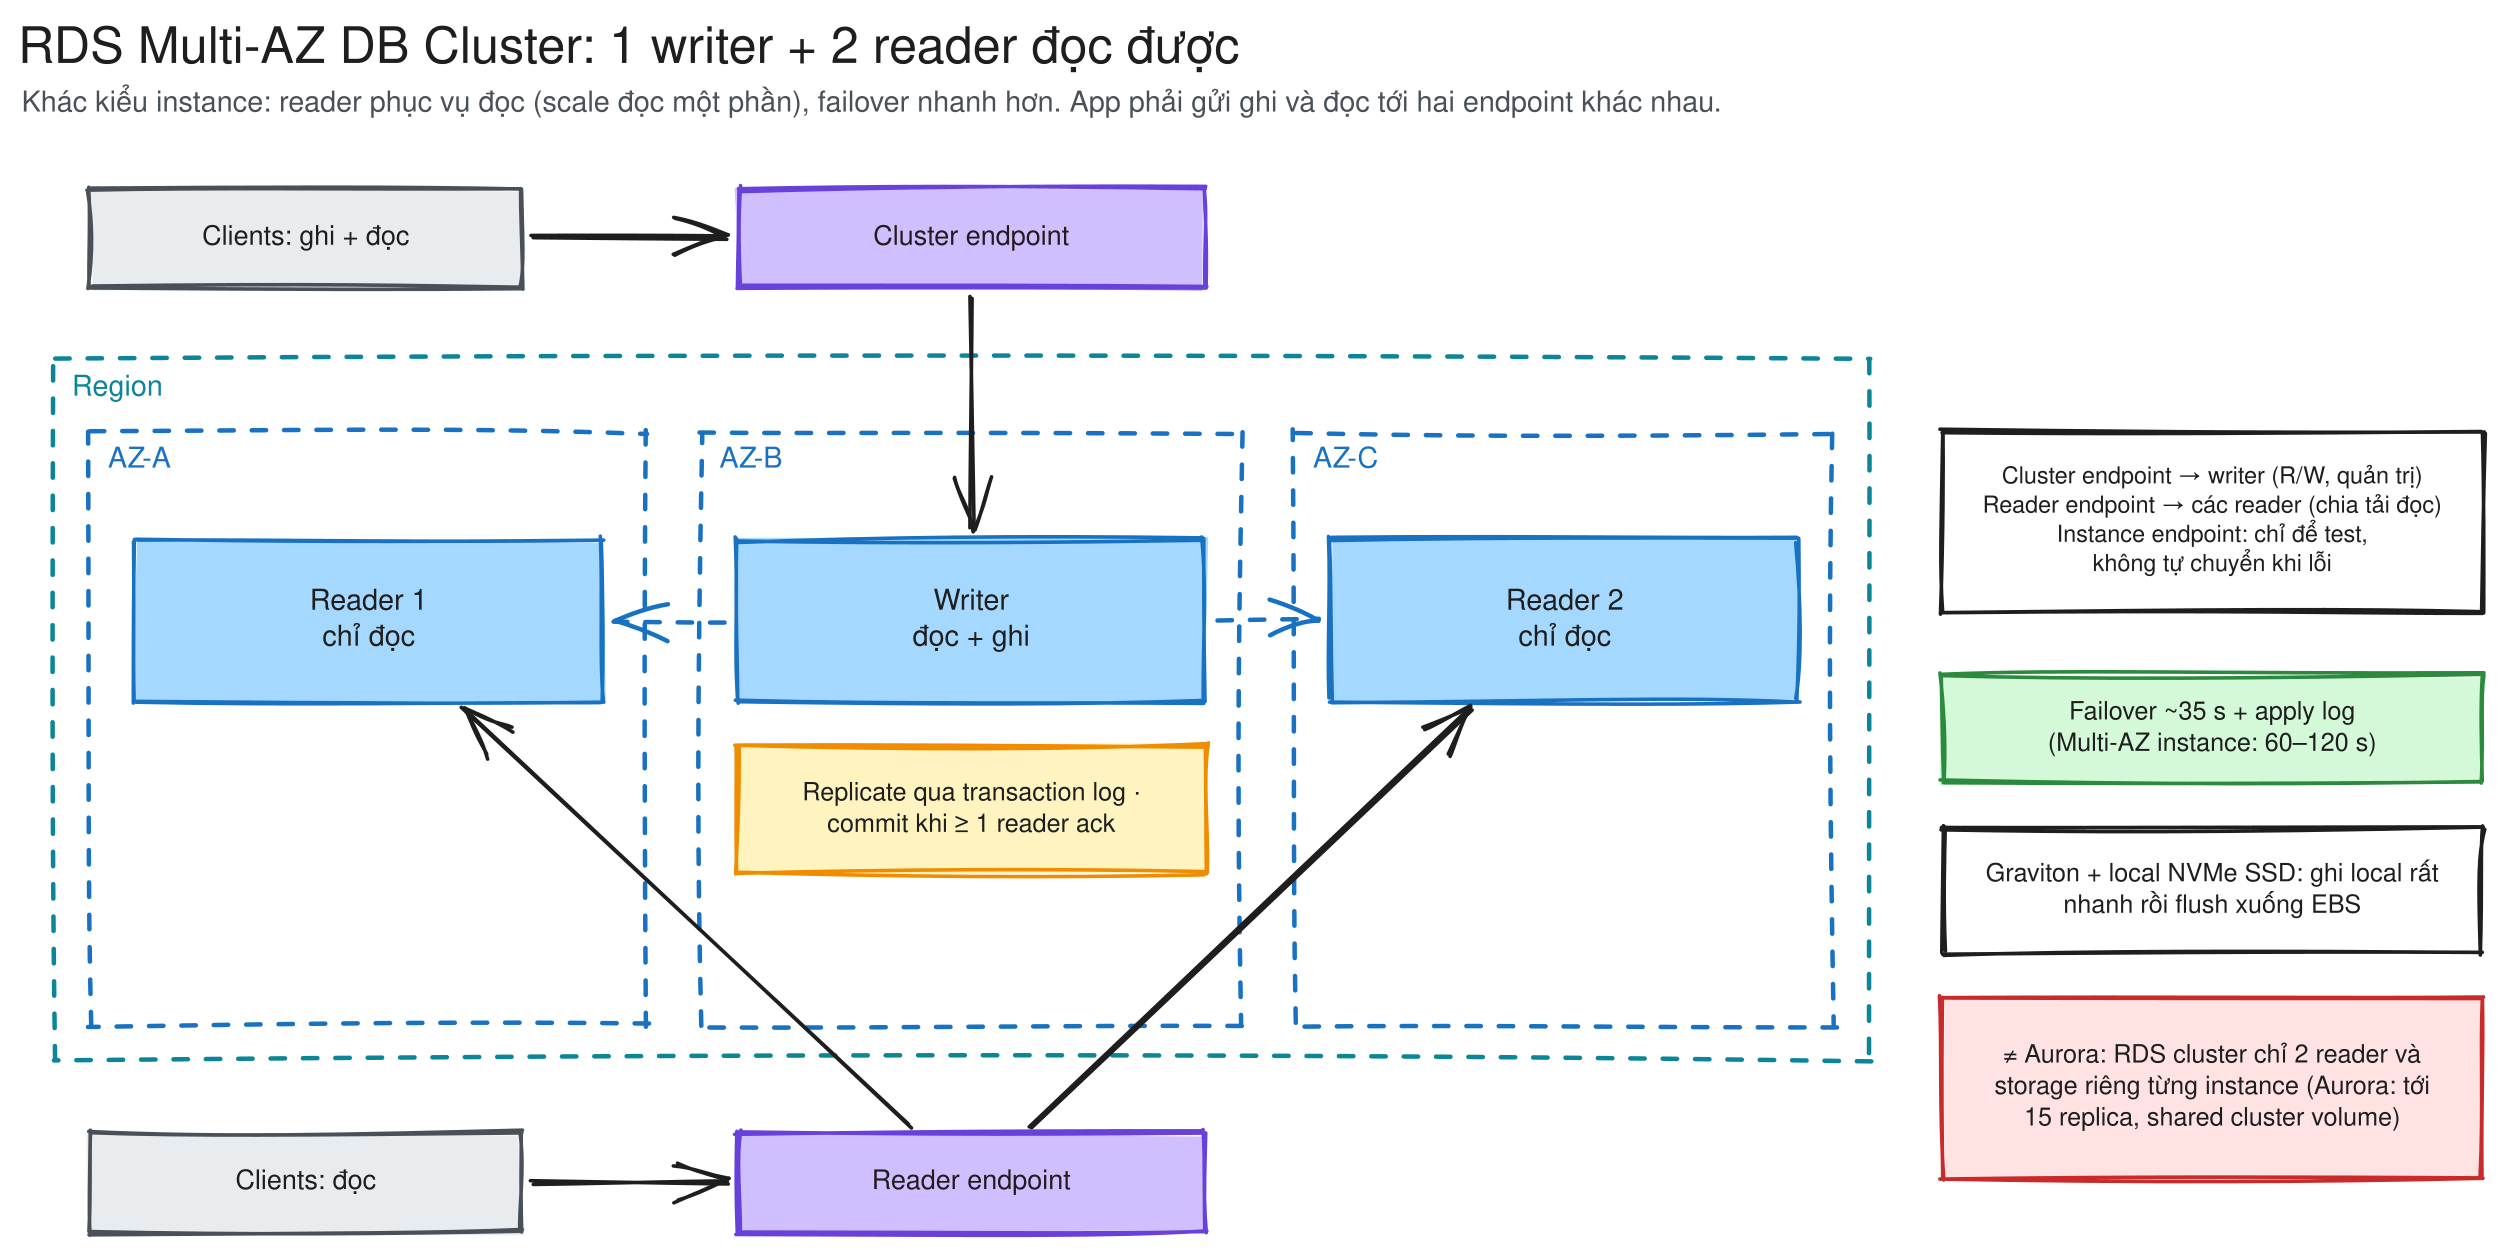
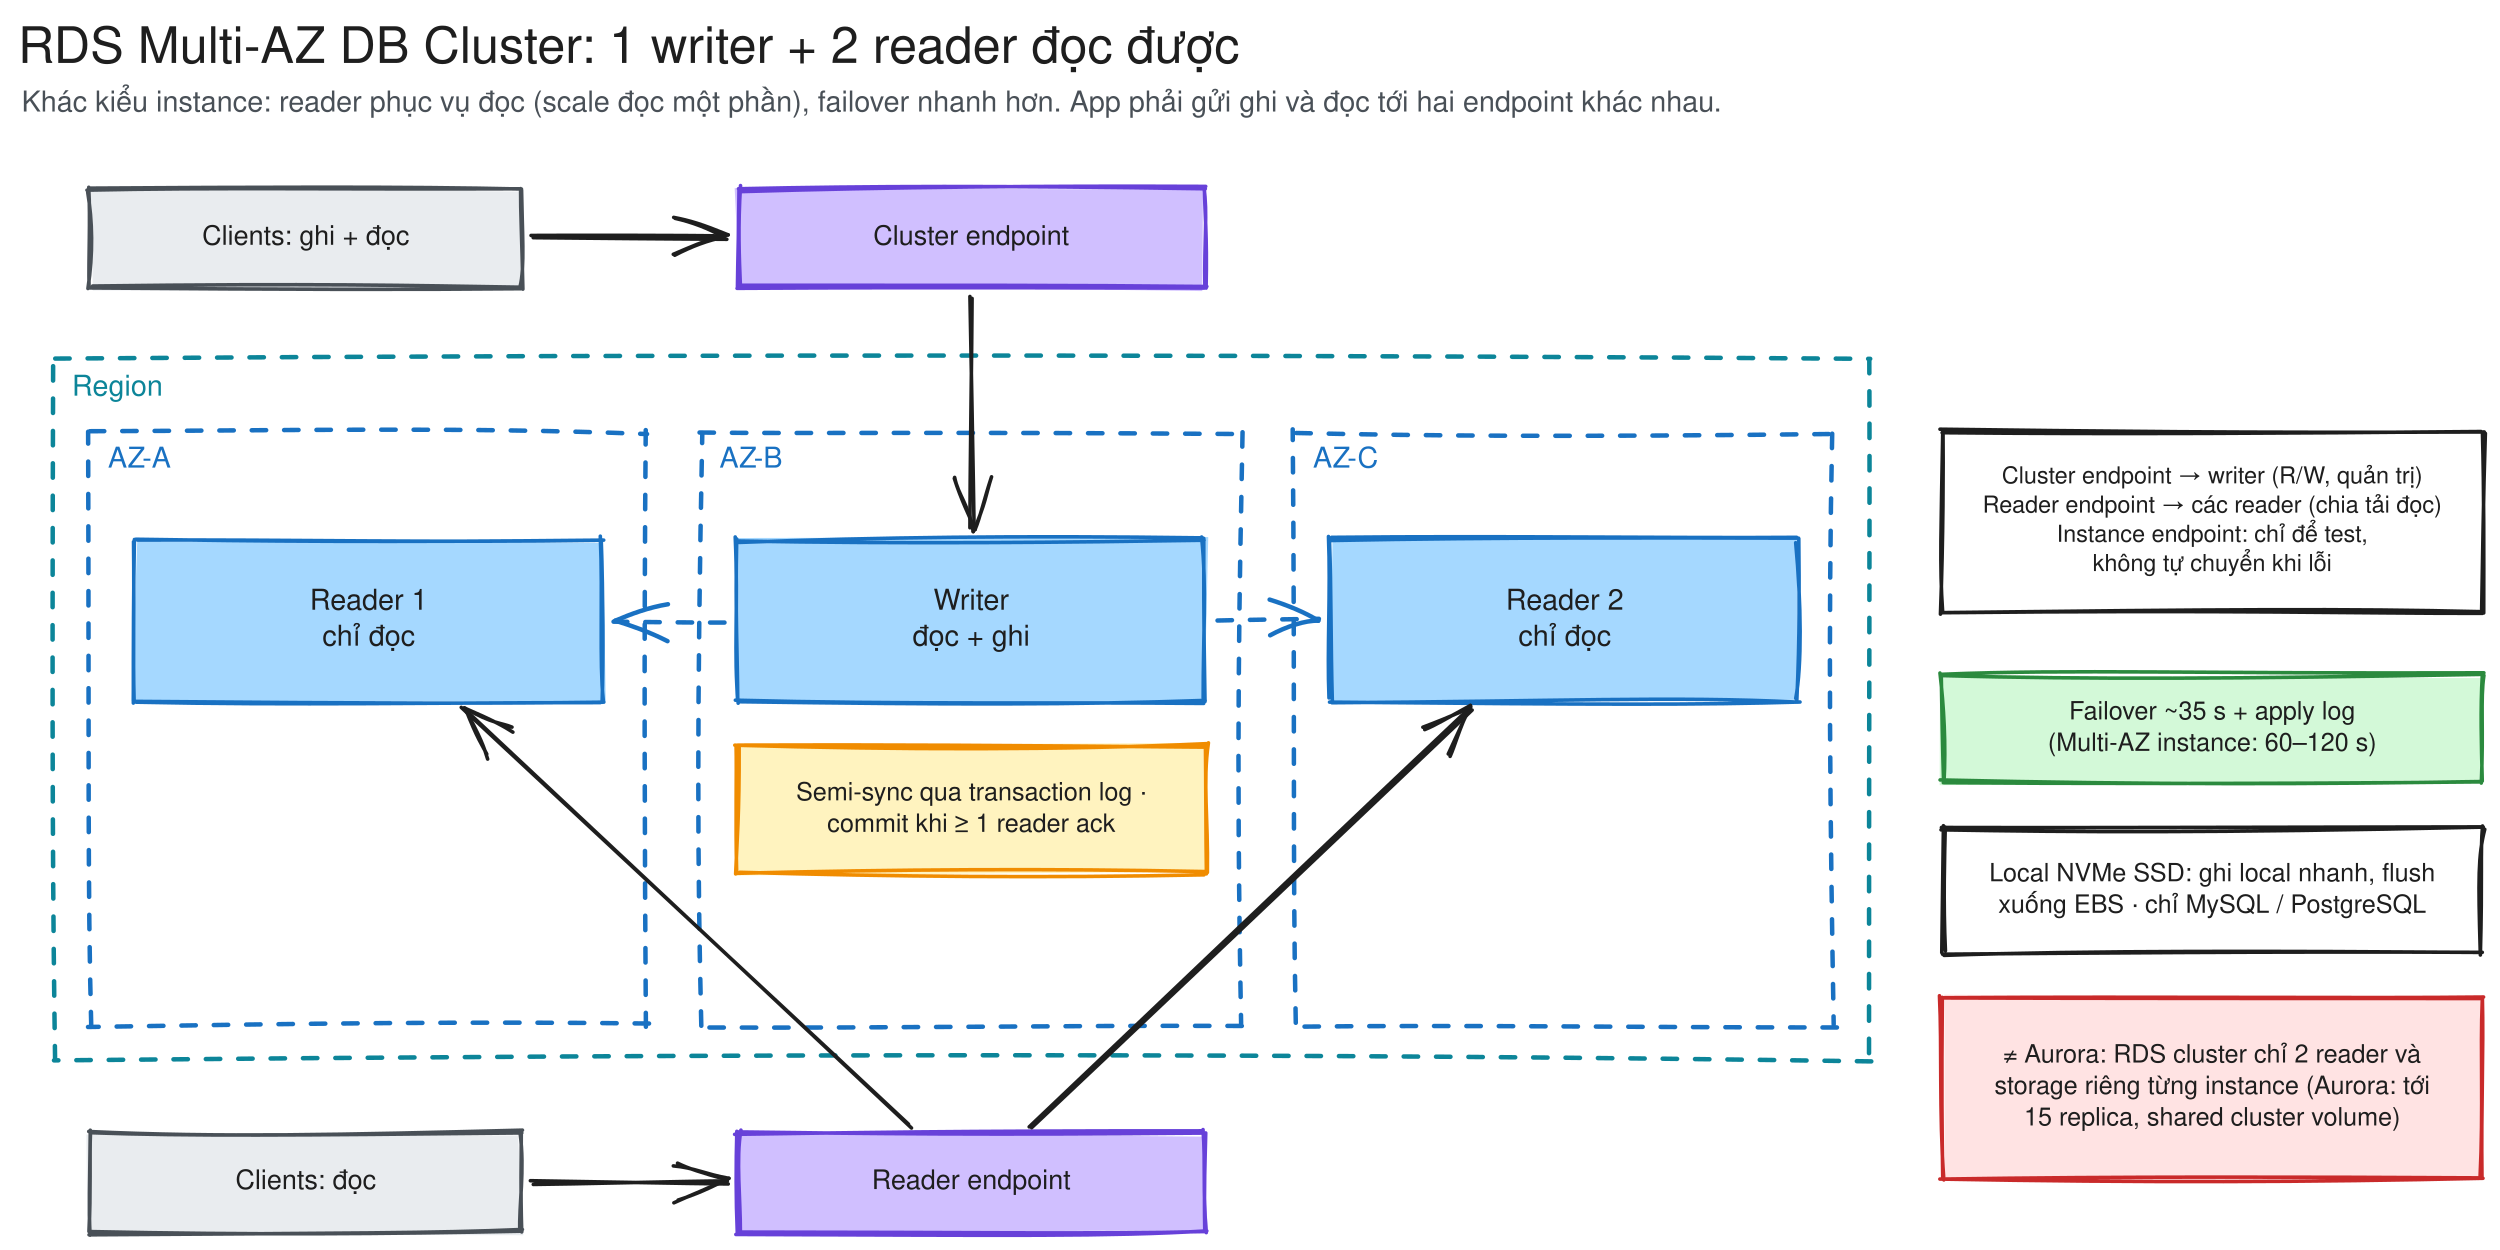
<svg xmlns="http://www.w3.org/2000/svg" version="1.1" viewBox="0 0 1390 695" width="1390" height="695">
  <defs>
    <style>
      @font-face {
        font-family: "Virgil";
        src: url("https://excalidraw.com/Virgil.woff2");
      }
      @font-face {
        font-family: "Cascadia";
        src: url("https://excalidraw.com/Cascadia.woff2");
      }
    </style>
  </defs>
  <rect x="0" y="0" width="1390" height="695" fill="#ffffff" />
  <g transform="translate(10 10) rotate(0 366.52 17.5)">
    <text x="0" y="25" font-family="Helvetica, Segoe UI Emoji" font-size="28px" fill="#1e1e1e" text-anchor="start" style="white-space: pre;" direction="ltr">RDS Multi-AZ DB Cluster: 1 writer + 2 reader đọc được</text>
  </g>
  <g transform="translate(12 48) rotate(0 484.72 10)">
    <text x="0" y="14" font-family="Helvetica, Segoe UI Emoji" font-size="16px" fill="#495057" text-anchor="start" style="white-space: pre;" direction="ltr">Khác kiểu instance: reader phục vụ đọc (scale đọc một phần), failover nhanh hơn. App phải gửi ghi và đọc tới hai endpoint khác nhau.</text>
  </g>
  <g stroke-linecap="round" transform="translate(30 200) rotate(0 505 195)">
    <path d="M0.71 -0.63 C371.93 -3.32, 743.65 -2.45, 1009.82 -0.49 M1009.33 -0.46 C1009.72 84.18, 1009.11 169.37, 1009.17 390.98 M1010.43 390.13 C700.43 385.55, 391.12 385.8, 0.03 389.57 M0.63 389.59 C-0.55 308.71, -1.19 225.17, -0.45 -0.65" stroke="#0c8599" stroke-width="2.5" fill="none" stroke-dasharray="8 10" />
  </g>
  <g transform="translate(40 206) rotate(0 24.48 10)">
    <text x="0" y="14" font-family="Helvetica, Segoe UI Emoji" font-size="16px" fill="#0c8599" text-anchor="start" style="white-space: pre;" direction="ltr">Region</text>
  </g>
  <g stroke-linecap="round" transform="translate(50 240) rotate(0 155 165)">
    <path d="M-0.03 -0.24 C106.1 -0.55, 209.36 -2.74, 309.75 1.33 M309.03 -0.85 C308.01 116.75, 308.43 234.16, 309.12 330.87 M310.85 329.08 C213.94 327.9, 120.14 328.99, -1.05 331 M0.73 330.63 C-1.33 255.04, -0.44 180.31, -1 0.05" stroke="#1971c2" stroke-width="2.5" fill="none" stroke-dasharray="8 10" />
  </g>
  <g transform="translate(60 246) rotate(0 19.6 10)">
    <text x="0" y="14" font-family="Helvetica, Segoe UI Emoji" font-size="16px" fill="#1971c2" text-anchor="start" style="white-space: pre;" direction="ltr">AZ-A</text>
  </g>
  <g stroke-linecap="round" transform="translate(390 240) rotate(0 150 165)">
    <path d="M-1.04 0.48 C61.95 1.21, 123.65 0.05, 300.44 1.32 M300.86 0.33 C299.24 85.83, 297.13 172.21, 300.06 329.04 M300.45 330.42 C204.01 330.01, 109.25 331.71, -1.25 331.29 M-0.08 330.32 C-2.22 242.15, -2.56 153.74, 0.47 1.26" stroke="#1971c2" stroke-width="2.5" fill="none" stroke-dasharray="8 10" />
  </g>
  <g transform="translate(400 246) rotate(0 19.6 10)">
    <text x="0" y="14" font-family="Helvetica, Segoe UI Emoji" font-size="16px" fill="#1971c2" text-anchor="start" style="white-space: pre;" direction="ltr">AZ-B</text>
  </g>
  <g stroke-linecap="round" transform="translate(720 240) rotate(0 150 165)">
    <path d="M0.79 0.75 C75.93 2.42, 150.45 3, 299.78 1.3 M298.7 1.14 C296.39 110.02, 297.57 218.46, 299.53 329.5 M301.32 331.28 C195.23 331.3, 93.07 329.76, -0.78 330.85 M0.45 328.65 C-1.41 241.11, 0.11 154.72, -1.26 -1.27" stroke="#1971c2" stroke-width="2.5" fill="none" stroke-dasharray="8 10" />
  </g>
  <g transform="translate(730 246) rotate(0 19.6 10)">
    <text x="0" y="14" font-family="Helvetica, Segoe UI Emoji" font-size="16px" fill="#1971c2" text-anchor="start" style="white-space: pre;" direction="ltr">AZ-C</text>
  </g>
  <g stroke-linecap="round" transform="translate(50 105) rotate(0 120 27.5)">
    <path d="M0.44 -0.93 L238.94 1.51 L239.48 56.15 L1.62 56.52" stroke="none" stroke-width="0" fill="#e9ecef" />
    <path d="M-1.65 0.73 C69.08 -0.84, 141.62 0.39, 238.76 -0.03 M0.29 -0.4 C89.14 -0.98, 177.7 -1.39, 239.92 0.09 M239.99 0.64 C240.3 22.33, 241.86 44.13, 239.13 54.41 M239.45 -0.13 C239.34 12.67, 240.16 27.05, 240.72 55.76 M239.29 54.68 C180.1 53.74, 123.8 52.45, 1.5 54.03 M239.75 55.53 C177.34 56.12, 112.89 56, -0.5 55.1 M-1.11 55.41 C1.87 36.02, 1.39 17.67, -1.22 1.99 M-0.49 55.04 C-0.83 37.31, 0.31 18.14, -0.65 -0.87" stroke="#495057" stroke-width="2" fill="none" />
  </g>
  <g transform="translate(110.15 123.125) rotate(0 59.85 9.375)">
    <text x="59.85" y="13" font-family="Helvetica, Segoe UI Emoji" font-size="15px" fill="#1e1e1e" text-anchor="middle" style="white-space: pre;" direction="ltr">Clients: ghi + đọc</text>
  </g>
  <g stroke-linecap="round" transform="translate(410 105) rotate(0 130 27.5)">
    <path d="M-1.52 -0.38 L258.86 0.41 L258.48 56.85 L1.04 53.4" stroke="none" stroke-width="0" fill="#d0bfff" />
    <path d="M1.21 1.56 C85.8 -0.98, 170.82 -1.8, 260.38 -1.37 M0.59 -0.05 C73.42 -1.62, 145.7 -1.84, 260.15 -0.04 M259.36 -0.87 C261.51 13.37, 259.47 28.45, 259.89 54.43 M259.66 -0.57 C259.77 13.16, 261.25 24.93, 260.6 55.17 M261.01 54.28 C188.2 53.5, 117.04 53.62, 1.39 53.59 M259.57 55.16 C188.06 55.15, 115.4 54.6, -0.2 55.32 M1.67 54.19 C0.99 37.76, 0.29 20.96, 1.73 -1.82 M0.02 54.28 C0.18 38.95, 0.75 22.93, 0.87 0.38" stroke="#6741d9" stroke-width="2" fill="none" />
  </g>
  <g transform="translate(480.9 123.125) rotate(0 59.1 9.375)">
    <text x="59.1" y="13" font-family="Helvetica, Segoe UI Emoji" font-size="15px" fill="#1e1e1e" text-anchor="middle" style="white-space: pre;" direction="ltr">Cluster endpoint</text>
  </g>
  <g stroke-linecap="round" transform="translate(410 300) rotate(0 130 45)">
    <path d="M-0.84 -0.89 L261.79 -1.41 L259.71 90.32 L-1.25 89.97" stroke="none" stroke-width="0" fill="#a5d8ff" />
    <path d="M0.88 1.59 C78.34 -1.29, 155.56 -2.33, 258.67 -0.95 M-0.27 0.78 C93.33 2.53, 186.33 1.58, 259.46 0.38 M258.09 -1.43 C261.03 27.53, 258.89 53.15, 258.96 88.09 M259.3 -0.65 C259.39 18.76, 259.03 37.71, 259.98 90.04 M259.24 91.11 C175.32 90.3, 90.68 91.74, -1.14 89.3 M260.07 89.42 C189.24 91.91, 119.36 91.86, 0.43 90.16 M0.42 90.98 C-2.21 63.7, 0.56 37.94, -1.22 -1.45 M0.16 89.04 C0.11 65.72, -1.26 41.46, -0.39 -0.35" stroke="#1971c2" stroke-width="2" fill="none" />
  </g>
  <g transform="translate(507.68 325) rotate(0 32.32 20)">
    <text x="32.32" y="14" font-family="Helvetica, Segoe UI Emoji" font-size="16px" fill="#1e1e1e" text-anchor="middle" style="white-space: pre;" direction="ltr">Writer</text>
    <text x="32.32" y="34" font-family="Helvetica, Segoe UI Emoji" font-size="16px" fill="#1e1e1e" text-anchor="middle" style="white-space: pre;" direction="ltr">đọc + ghi</text>
  </g>
  <g stroke-linecap="round" transform="translate(75 300) rotate(0 130 45)">
    <path d="M1.29 1.03 L260.25 1.79 L261.82 90.1 L-1.82 89.66" stroke="none" stroke-width="0" fill="#a5d8ff" />
    <path d="M1.48 0.28 C84.91 -0.09, 169.38 1.83, 259.1 0.37 M0.54 -0.18 C68.3 0.92, 136.64 1.61, 260.66 0.3 M258.77 -1.89 C260.2 32.14, 258.15 68.3, 260.44 89.43 M259.28 -0.04 C260.35 32.37, 260.52 64.88, 259.78 90.47 M258.74 90.66 C172.17 90.61, 86.27 92.29, 0.67 90.41 M260.72 90.4 C200.26 91.22, 139.79 91.12, -0.21 89.96 M-0.43 89.54 C-1.14 64.46, -0.33 39.05, -0.75 1.2 M-0.86 90.9 C-0.9 59.03, -0.77 26.93, -0.27 -0.05" stroke="#1971c2" stroke-width="2" fill="none" />
  </g>
  <g transform="translate(171.32 325) rotate(0 33.68 20)">
    <text x="33.68" y="14" font-family="Helvetica, Segoe UI Emoji" font-size="16px" fill="#1e1e1e" text-anchor="middle" style="white-space: pre;" direction="ltr">Reader 1</text>
    <text x="33.68" y="34" font-family="Helvetica, Segoe UI Emoji" font-size="16px" fill="#1e1e1e" text-anchor="middle" style="white-space: pre;" direction="ltr">chỉ đọc</text>
  </g>
  <g stroke-linecap="round" transform="translate(740 300) rotate(0 130 45)">
    <path d="M0.92 -1.95 L259.22 -0.27 L259.42 89.1 L-0.68 90.49" stroke="none" stroke-width="0" fill="#a5d8ff" />
    <path d="M0.4 -1.24 C95.71 -2.25, 192.61 -0.71, 258.9 -1.25 M-0.52 0.54 C94.58 -1.36, 188.87 -0.9, 259.99 -0.78 M258.4 1.75 C261.54 35.29, 261.85 70.64, 258.43 88.27 M260.13 -0.56 C260.36 27.12, 260.72 52.79, 259.03 89.45 M259.61 90.38 C190.94 86.96, 124.52 89.98, 0.57 90.73 M260.8 90.32 C206.17 91.96, 153.04 91.83, -0.78 90.38 M-1.08 88.04 C-2.22 60.91, -0.13 28.2, -1.37 -1.71 M0.79 90.33 C-0.14 58.12, 0.25 27.64, -0.81 0.18" stroke="#1971c2" stroke-width="2" fill="none" />
  </g>
  <g transform="translate(836.32 325) rotate(0 33.68 20)">
    <text x="33.68" y="14" font-family="Helvetica, Segoe UI Emoji" font-size="16px" fill="#1e1e1e" text-anchor="middle" style="white-space: pre;" direction="ltr">Reader 2</text>
    <text x="33.68" y="34" font-family="Helvetica, Segoe UI Emoji" font-size="16px" fill="#1e1e1e" text-anchor="middle" style="white-space: pre;" direction="ltr">chỉ đọc</text>
  </g>
  <g stroke-linecap="round" transform="translate(410 415) rotate(0 130 35)">
    <path d="M0.22 -0.55 L258.9 -2 L260.61 69.67 L-0.9 71.76" stroke="none" stroke-width="0" fill="#fff3bf" />
    <path d="M-1.45 -0.67 C89.54 1.96, 181.1 2.19, 261.36 -1.55 M0.23 -0.72 C76.96 -1.08, 153.53 -0.55, 260.36 0.43 M261.88 -1.98 C258.67 19.86, 261.82 40.28, 261.31 70.08 M260.16 -0.26 C260.53 23.22, 260.41 49.14, 260.76 70.86 M259.42 71.41 C172.73 73.21, 86.3 72.48, 1.35 69.99 M260.3 69.59 C174.27 67.82, 87.81 68.32, -0.64 70.58 M-0.98 70.9 C-0.36 53.91, 1.16 37.64, 0.97 -0.03 M-0.43 69.45 C-1.13 42.21, -0.36 14.45, -0.74 -0.43" stroke="#f08c00" stroke-width="2" fill="none" />
  </g>
  <g transform="translate(437.66 432.5) rotate(0 102.34 17.5)">
-     <text x="102.34" y="12.5" font-family="Helvetica, Segoe UI Emoji" font-size="14px" fill="#1e1e1e" text-anchor="middle" style="white-space: pre;" direction="ltr">Replicate qua transaction log ·</text>
+     <text x="102.34" y="12.5" font-family="Helvetica, Segoe UI Emoji" font-size="14px" fill="#1e1e1e" text-anchor="middle" style="white-space: pre;" direction="ltr">Semi-sync qua transaction log ·</text>
    <text x="102.34" y="30" font-family="Helvetica, Segoe UI Emoji" font-size="14px" fill="#1e1e1e" text-anchor="middle" style="white-space: pre;" direction="ltr">commit khi ≥ 1 reader ack</text>
  </g>
  <g stroke-linecap="round" transform="translate(50 630) rotate(0 120 27.5)">
    <path d="M-1.99 0.79 L238.06 1.36 L240.95 56.8 L-1.38 56.2" stroke="none" stroke-width="0" fill="#e9ecef" />
    <path d="M-0.67 -0.89 C71.65 2.53, 140.99 0.9, 240.48 -1.64 M0.83 -0.18 C55.66 1.74, 112.11 1.25, 240.12 -0.08 M239.16 -0.12 C241.9 20.67, 238.45 40.05, 239.02 54.52 M239.83 0.92 C239.86 15.83, 239.35 30.66, 240.08 54.96 M240.46 53.58 C192.02 55.64, 144.17 55.6, -0.49 56.56 M240.14 54.54 C165.54 56.1, 91.03 56.71, -0.16 54.75 M0.07 56.77 C-0.69 41.64, -0.09 28.24, 0.2 -1.6 M-0.54 54.68 C0.57 34.32, -0.21 11.76, 0.28 0.66" stroke="#495057" stroke-width="2" fill="none" />
  </g>
  <g transform="translate(128.525 648.125) rotate(0 41.475 9.375)">
    <text x="41.475" y="13" font-family="Helvetica, Segoe UI Emoji" font-size="15px" fill="#1e1e1e" text-anchor="middle" style="white-space: pre;" direction="ltr">Clients: đọc</text>
  </g>
  <g stroke-linecap="round" transform="translate(410 630) rotate(0 130 27.5)">
    <path d="M0.61 -0.38 L258.59 1.97 L261.55 53.98 L1.8 55.41" stroke="none" stroke-width="0" fill="#d0bfff" />
    <path d="M-1.55 0.7 C59.3 -0.2, 121.18 -1.33, 258.63 -1.26 M-0.2 -0.67 C70.96 0.33, 141.55 1.11, 259.34 -0.01 M258.88 -1.95 C260.32 16.95, 258.71 33.1, 260.69 55.34 M260.39 -0.08 C260.07 14.78, 259.36 29.57, 259.86 54.83 M260.99 54.38 C206.53 57.67, 153.14 56.86, -0.87 56.36 M260.79 54.73 C195.34 56.19, 130.59 55.09, 0.62 55.03 M1.66 55.23 C1.73 36.57, -0.85 14.42, 1.95 -1.65 M-0.05 55.98 C-0.9 36.12, -0.82 17.23, -0.33 -0.97" stroke="#6741d9" stroke-width="2" fill="none" />
  </g>
  <g transform="translate(483.15 648.125) rotate(0 56.85 9.375)">
    <text x="56.85" y="13" font-family="Helvetica, Segoe UI Emoji" font-size="15px" fill="#1e1e1e" text-anchor="middle" style="white-space: pre;" direction="ltr">Reader endpoint</text>
  </g>
  <g stroke-linecap="round" transform="translate(1080 240) rotate(0 150 50)">
    <path d="M-0.06 1.49 L300.02 0.98 L301.65 101.07 L-0.33 98.5" stroke="none" stroke-width="0" fill="#ffffff" />
    <path d="M-1.37 -1.36 C82.68 -0.3, 167.05 0.78, 301.25 0.17 M-0.18 0.59 C96.49 1.53, 192.89 0.91, 299.45 -0.07 M301.86 0.96 C300.7 35.66, 300.36 73.35, 299.78 100.08 M300.24 0.56 C301.14 33.53, 301 68.32, 300.95 100.81 M300.19 101.03 C230.64 101.11, 162.17 99.02, -0.41 100.67 M299.43 100.09 C227.04 98.3, 152.78 98.82, 0.48 100.61 M-1.11 101.47 C0.48 59.13, 0.52 18.46, 0.32 -0.92 M0.09 99.85 C-1.64 75.38, -0.73 52.21, 0.18 -0.53" stroke="#1e1e1e" stroke-width="2" fill="none" />
  </g>
  <g transform="translate(1100 257.5) rotate(0 130 32.5)">
    <text x="130" y="11.25" font-family="Helvetica, Segoe UI Emoji" font-size="13px" fill="#1e1e1e" text-anchor="middle" style="white-space: pre;" direction="ltr">Cluster endpoint → writer (R/W, quản trị)</text>
    <text x="130" y="27.5" font-family="Helvetica, Segoe UI Emoji" font-size="13px" fill="#1e1e1e" text-anchor="middle" style="white-space: pre;" direction="ltr">Reader endpoint → các reader (chia tải đọc)</text>
    <text x="130" y="43.75" font-family="Helvetica, Segoe UI Emoji" font-size="13px" fill="#1e1e1e" text-anchor="middle" style="white-space: pre;" direction="ltr">Instance endpoint: chỉ để test,</text>
    <text x="130" y="60" font-family="Helvetica, Segoe UI Emoji" font-size="13px" fill="#1e1e1e" text-anchor="middle" style="white-space: pre;" direction="ltr">không tự chuyển khi lỗi</text>
  </g>
  <g stroke-linecap="round" transform="translate(1080 375) rotate(0 150 30)">
    <path d="M-1.38 1.96 L300.36 1.99 L298.62 58.6 L-1.56 61.57" stroke="none" stroke-width="0" fill="#d3f9d8" />
    <path d="M-0.15 -0.1 C71.21 -3.03, 142.54 -0.35, 301.04 -0.92 M0.45 0.69 C80.67 2.75, 160.38 2.53, 300.27 -0.05 M301.07 0.51 C299.01 13.77, 300.99 30.51, 299.58 60.38 M300.2 -0.33 C298.99 20.03, 299.67 38.22, 300.13 59.28 M298.67 59.54 C208.96 61.02, 118.61 61.42, -1.32 58.64 M299.3 59.73 C180.96 60.95, 61.62 60.69, 0.48 60.18 M0.85 60.16 C2.04 39.25, 0.78 17.57, -1.38 -0.8 M0.62 59.28 C0.01 41.19, -0.26 20.69, -0.67 0.07" stroke="#2b8a3e" stroke-width="2" fill="none" />
  </g>
  <g transform="translate(1129.69 387.5) rotate(0 100.31 17.5)">
    <text x="100.31" y="12.5" font-family="Helvetica, Segoe UI Emoji" font-size="14px" fill="#1e1e1e" text-anchor="middle" style="white-space: pre;" direction="ltr">Failover ~35 s + apply log</text>
    <text x="100.31" y="30" font-family="Helvetica, Segoe UI Emoji" font-size="14px" fill="#1e1e1e" text-anchor="middle" style="white-space: pre;" direction="ltr">(Multi-AZ instance: 60–120 s)</text>
  </g>
  <g stroke-linecap="round" transform="translate(1080 460) rotate(0 150 35)">
    <path d="M-0.02 -0.77 L298.14 -0.15 L298.7 71.42 L-0.06 69.04" stroke="none" stroke-width="0" fill="#ffffff" />
    <path d="M-0.79 1.39 C74.55 2.65, 146.04 3.28, 300.7 -0.12 M-0.56 0.08 C75.01 0.34, 150.16 -0.09, 299.45 -0.26 M301.53 1.1 C297.81 15.61, 297.87 28.78, 299 68.5 M300.29 -0.76 C299 14, 300.27 27.81, 299.08 70.98 M298.81 69.54 C190.5 68.77, 79.81 68.34, 0.91 71.19 M300.15 69.5 C184.82 68.93, 68.35 70, 0.05 70.53 M1.66 68.64 C0.39 41.36, 1.22 15.35, 1.57 -0.15 M-0.38 69.64 C-0.07 49.04, 0.13 28.33, 0.54 -0.91" stroke="#1e1e1e" stroke-width="2" fill="none" />
  </g>
  <g transform="translate(1098.26 477.5) rotate(0 131.74 17.5)">
-     <text x="131.74" y="12.5" font-family="Helvetica, Segoe UI Emoji" font-size="14px" fill="#1e1e1e" text-anchor="middle" style="white-space: pre;" direction="ltr">Graviton + local NVMe SSD: ghi local rất</text>
-     <text x="131.74" y="30" font-family="Helvetica, Segoe UI Emoji" font-size="14px" fill="#1e1e1e" text-anchor="middle" style="white-space: pre;" direction="ltr">nhanh rồi flush xuống EBS</text>
+     <text x="131.74" y="12.5" font-family="Helvetica, Segoe UI Emoji" font-size="14px" fill="#1e1e1e" text-anchor="middle" style="white-space: pre;" direction="ltr">Local NVMe SSD: ghi local nhanh, flush</text>
+     <text x="131.74" y="30" font-family="Helvetica, Segoe UI Emoji" font-size="14px" fill="#1e1e1e" text-anchor="middle" style="white-space: pre;" direction="ltr">xuống EBS · chỉ MySQL / PostgreSQL</text>
  </g>
  <g stroke-linecap="round" transform="translate(1080 555) rotate(0 150 50)">
    <path d="M1.07 -1.99 L299.76 1.01 L300.55 100.45 L1.15 101.55" stroke="none" stroke-width="0" fill="#ffe3e3" />
    <path d="M0.83 -0.25 C118.8 -1.07, 236.48 0.15, 300.86 -0.66 M-0.02 -0.14 C93.69 0.16, 186.49 0.16, 300.23 0.18 M300.13 1.49 C298.95 29.46, 300.79 60.37, 298.9 100.08 M300.21 -0.69 C300.95 29.99, 299.46 58.57, 299.98 99.58 M300.53 100.13 C205.61 102.32, 111.34 102.66, -1.44 100.56 M300.18 99.9 C199.32 99.36, 98.23 99.08, -0.15 100.57 M0.78 101.04 C-1.94 63.4, -0.24 27.05, -1.66 -1.37 M0.17 100.29 C-0.24 75.23, -0.51 50.32, -0.06 -0.45" stroke="#c92a2a" stroke-width="2" fill="none" />
  </g>
  <g transform="translate(1097.63 578.75) rotate(0 132.37 26.25)">
    <text x="132.37" y="12" font-family="Helvetica, Segoe UI Emoji" font-size="14px" fill="#1e1e1e" text-anchor="middle" style="white-space: pre;" direction="ltr">≠ Aurora: RDS cluster chỉ 2 reader và</text>
    <text x="132.37" y="29.5" font-family="Helvetica, Segoe UI Emoji" font-size="14px" fill="#1e1e1e" text-anchor="middle" style="white-space: pre;" direction="ltr">storage riêng từng instance (Aurora: tới</text>
    <text x="132.37" y="47" font-family="Helvetica, Segoe UI Emoji" font-size="14px" fill="#1e1e1e" text-anchor="middle" style="white-space: pre;" direction="ltr">15 replica, shared cluster volume)</text>
  </g>
  <g stroke-linecap="round">
    <g transform="translate(296 132.5) rotate(0 54 0)">
      <path d="M0.47 -0.35 C18.56 -0.18, 90.28 0.51, 108.12 0.56 M-0.74 -1.59 C17.23 -1.72, 89.36 -1.74, 107.24 -1.27" stroke="#1e1e1e" stroke-width="2" fill="none" />
    </g>
    <g transform="translate(296 132.5) rotate(0 54 0)">
      <path d="M78.35 8.89 C87.49 5.14, 94.04 1.56, 108.85 -1.92 M79.14 9.42 C88.54 4.49, 97.92 0.99, 106.53 -0.61" stroke="#1e1e1e" stroke-width="2" fill="none" />
    </g>
    <g transform="translate(296 132.5) rotate(0 54 0)">
      <path d="M78.57 -11.63 C87.57 -9.88, 94.06 -7.97, 108.85 -1.92 M79.36 -11.1 C88.53 -9.06, 97.83 -5.59, 106.53 -0.61" stroke="#1e1e1e" stroke-width="2" fill="none" />
    </g>
  </g>
  <g stroke-linecap="round">
    <g transform="translate(540 166) rotate(0 0 64)">
      <path d="M0.48 -0.07 C0.44 21.14, -0.81 105.91, -0.73 127.43 M-0.72 -1.15 C-0.34 20.19, 1.36 107.27, 1.61 128.68" stroke="#1e1e1e" stroke-width="2" fill="none" />
    </g>
    <g transform="translate(540 166) rotate(0 0 64)">
      <path d="M-9.22 99.44 C-7.19 109.61, -1.62 113.81, 1.11 129.57 M-9.4 100 C-5.84 111.37, -0.71 121.73, 2.14 128.42" stroke="#1e1e1e" stroke-width="2" fill="none" />
    </g>
    <g transform="translate(540 166) rotate(0 0 64)">
      <path d="M11.3 99.11 C7.95 109.45, 8.12 113.73, 1.11 129.57 M11.12 99.67 C7.29 111.15, 5.02 121.62, 2.14 128.42" stroke="#1e1e1e" stroke-width="2" fill="none" />
    </g>
  </g>
  <g stroke-linecap="round">
    <g transform="translate(404 345) rotate(0 -31.5 0)">
      <path d="M-1.2 1.14 C-11.76 1.28, -52.43 0.76, -62.85 0.65" stroke="#1971c2" stroke-width="2.5" fill="none" stroke-dasharray="8 10" />
    </g>
    <g transform="translate(404 345) rotate(0 -31.5 0)">
      <path d="M-32.63 -9.04 C-43.28 -7.32, -53.39 -3.56, -61.87 0.1" stroke="#1971c2" stroke-width="2.5" fill="none" />
    </g>
    <g transform="translate(404 345) rotate(0 -31.5 0)">
      <path d="M-32.87 11.48 C-43.41 6.1, -53.43 2.75, -61.87 0.1" stroke="#1971c2" stroke-width="2.5" fill="none" />
    </g>
  </g>
  <g stroke-linecap="round">
    <g transform="translate(676 345) rotate(0 29 0)">
      <path d="M0.96 0.01 C10.33 -0.3, 47.97 -0.78, 57.3 -0.93" stroke="#1971c2" stroke-width="2.5" fill="none" stroke-dasharray="8 10" />
    </g>
    <g transform="translate(676 345) rotate(0 29 0)">
      <path d="M30.21 8.22 C39.21 3.31, 49.91 -0.17, 56.94 0.13" stroke="#1971c2" stroke-width="2.5" fill="none" />
    </g>
    <g transform="translate(676 345) rotate(0 29 0)">
      <path d="M29.92 -11.62 C39.19 -8.73, 50.01 -4.42, 56.94 0.13" stroke="#1971c2" stroke-width="2.5" fill="none" />
    </g>
  </g>
  <g stroke-linecap="round">
    <g transform="translate(296 657.5) rotate(0 54 0)">
      <path d="M-1.11 -1.03 C17.04 -0.82, 90.79 0.66, 108.9 0.79 M0.51 1.05 C18.58 0.96, 90.76 -0.91, 108.43 -0.92" stroke="#1e1e1e" stroke-width="2" fill="none" />
    </g>
    <g transform="translate(296 657.5) rotate(0 54 0)">
      <path d="M78.68 11.26 C90.14 6.05, 96.83 3.69, 109.27 -2.35 M81.01 9.74 C86.8 7.88, 94.1 5.42, 107.86 -1.64" stroke="#1e1e1e" stroke-width="2" fill="none" />
    </g>
    <g transform="translate(296 657.5) rotate(0 54 0)">
      <path d="M78.37 -9.26 C89.84 -8.32, 96.63 -4.54, 109.27 -2.35 M80.71 -10.78 C86.7 -7.82, 94.07 -5.46, 107.86 -1.64" stroke="#1e1e1e" stroke-width="2" fill="none" />
    </g>
  </g>
  <g stroke-linecap="round">
    <g transform="translate(506.1326 625.9073) rotate(0 -124.2526 -115.9073)">
      <path d="M-1.01 -0.89 C-42.44 -39.69, -208.26 -194.02, -249.68 -232.59 M0.66 1.26 C-40.32 -37.43, -206.28 -192.71, -247.58 -231.45" stroke="#1e1e1e" stroke-width="2" fill="none" />
    </g>
    <g transform="translate(506.1326 625.9073) rotate(0 -124.2526 -115.9073)">
      <path d="M-221.47 -221.62 C-227.07 -224.04, -232.3 -223.34, -247.38 -232.03 M-220.97 -218.83 C-225.75 -221.85, -230.73 -224.84, -247.96 -232.29" stroke="#1e1e1e" stroke-width="2" fill="none" />
    </g>
    <g transform="translate(506.1326 625.9073) rotate(0 -124.2526 -115.9073)">
      <path d="M-235.5 -206.65 C-238.2 -212.08, -240.49 -214.51, -247.38 -232.03 M-235 -203.86 C-236.83 -209.95, -238.88 -216.07, -247.96 -232.29" stroke="#1e1e1e" stroke-width="2" fill="none" />
    </g>
  </g>
  <g stroke-linecap="round">
    <g transform="translate(573.3966 625.8744) rotate(0 122.3634 -115.8744)">
      <path d="M0.19 1.12 C41.12 -37.27, 204.25 -192.17, 245.12 -231.07 M-1.17 0.66 C39.68 -38.01, 203.35 -194.19, 244.38 -232.83" stroke="#1e1e1e" stroke-width="2" fill="none" />
    </g>
    <g transform="translate(573.3966 625.8744) rotate(0 122.3634 -115.8744)">
      <path d="M232.86 -205.33 C235.78 -211.81, 237.29 -219.09, 244.16 -233.63 M231.83 -206.67 C235.13 -213.6, 238.23 -220.72, 243.62 -232.1" stroke="#1e1e1e" stroke-width="2" fill="none" />
    </g>
    <g transform="translate(573.3966 625.8744) rotate(0 122.3634 -115.8744)">
      <path d="M218.74 -220.21 C225.24 -222.84, 230.43 -226.25, 244.16 -233.63 M217.71 -221.55 C224.92 -224.25, 232.05 -227.12, 243.62 -232.1" stroke="#1e1e1e" stroke-width="2" fill="none" />
    </g>
  </g>
</svg>
